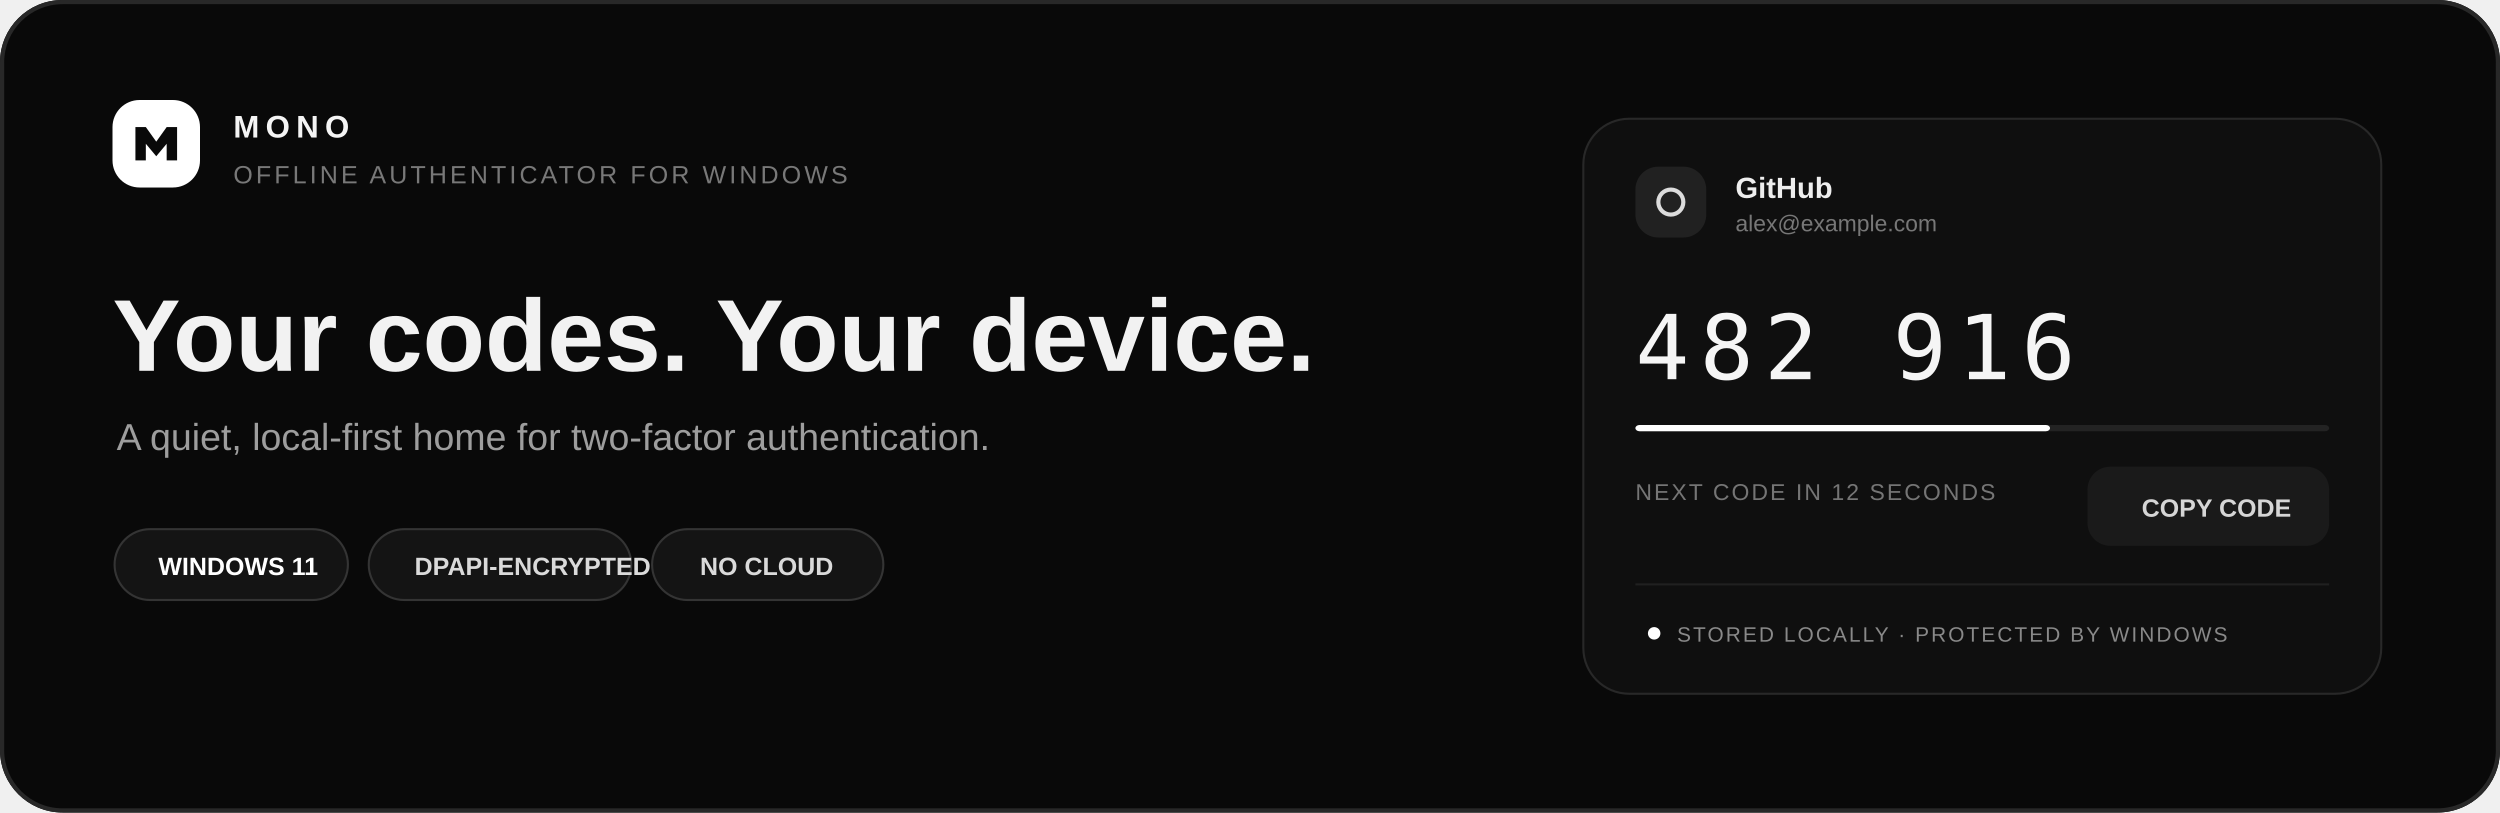
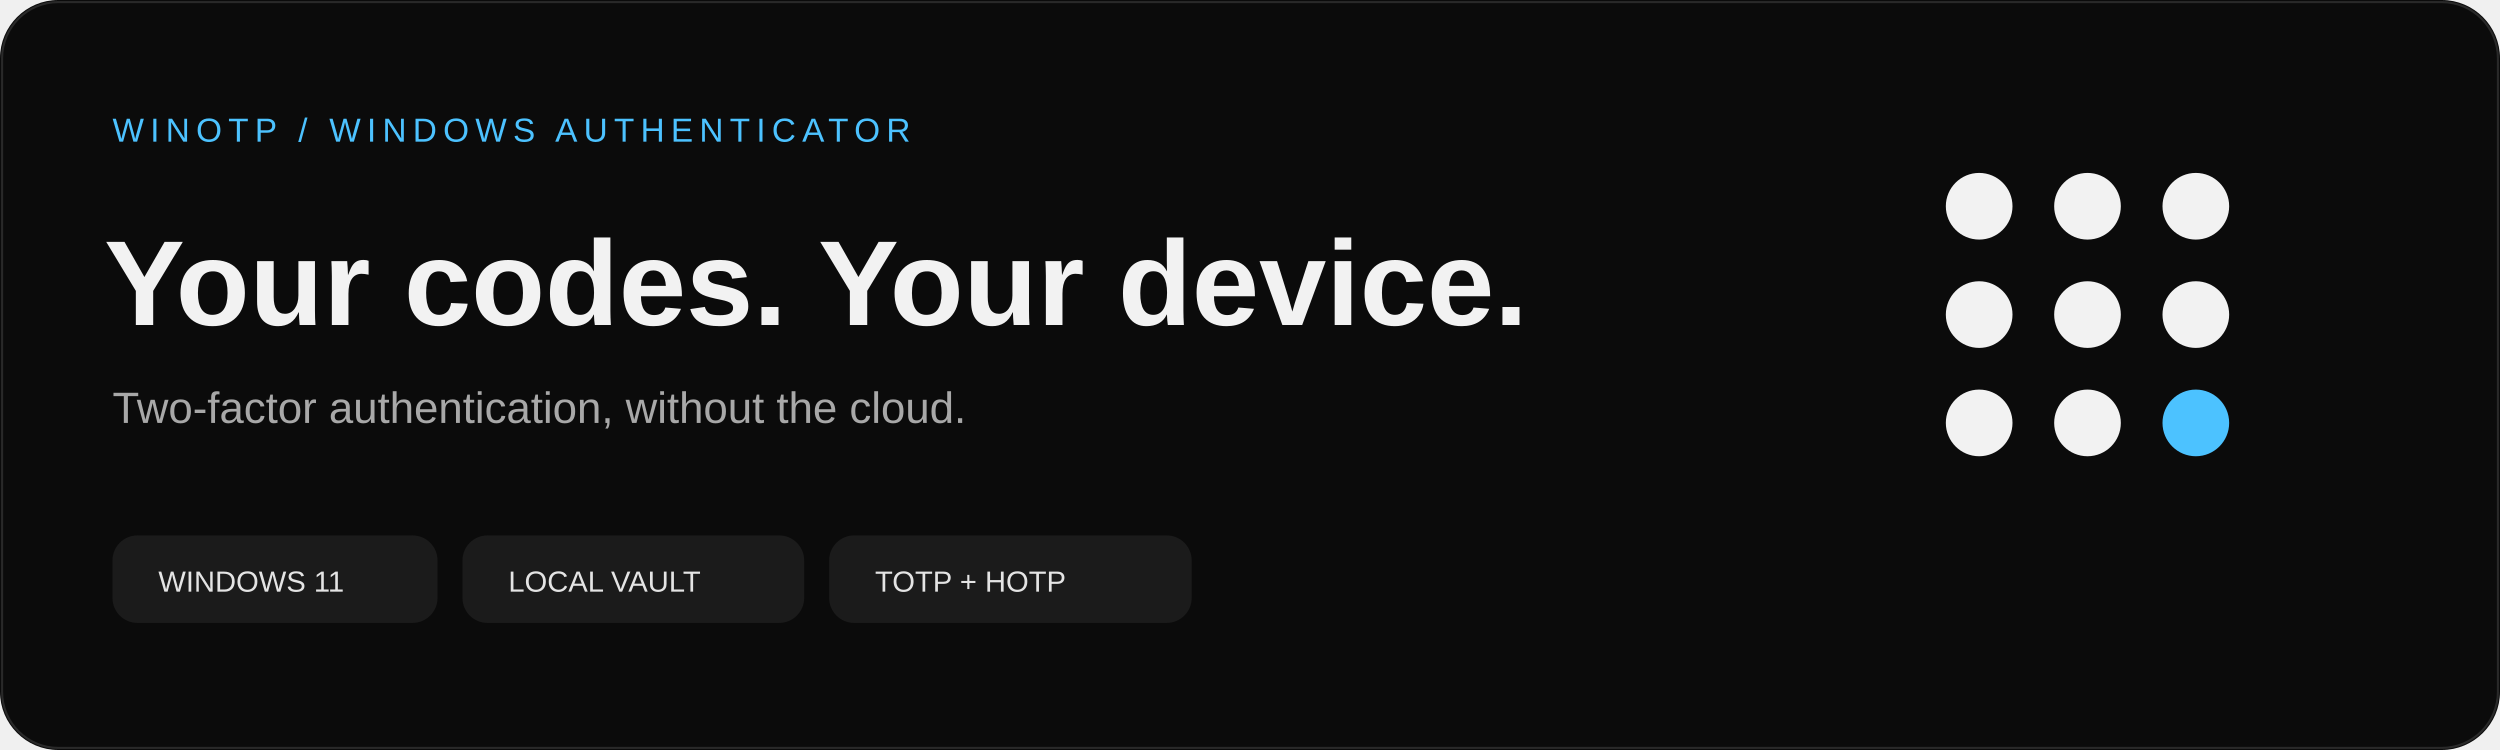
- <svg xmlns="http://www.w3.org/2000/svg" width="1200" height="390" viewBox="0 0 1200 390" fill="none">
-   <rect width="1200" height="390" rx="30" fill="#090909" />
-   <rect x="1" y="1" width="1198" height="388" rx="29" stroke="#282828" stroke-width="2" />
-   <rect x="54" y="48" width="42" height="42" rx="13" fill="#FFFFFF" />
-   <path d="M65 77V61h5l5 7 5-7h5v16h-5v-8l-5 6-5-6v8z" fill="#090909" />
-   <text x="112" y="66" fill="#F4F4F4" font-family="Segoe UI,Arial,sans-serif" font-size="15" font-weight="700" letter-spacing="3">MONO</text>
-   <text x="112" y="88" fill="#787878" font-family="Segoe UI,Arial,sans-serif" font-size="12" letter-spacing="1.5">OFFLINE AUTHENTICATOR FOR WINDOWS</text>
-   <text x="54" y="178" fill="#F2F2F2" font-family="Segoe UI,Arial,sans-serif" font-size="49" font-weight="650">Your codes. Your device.</text>
-   <text x="56" y="216" fill="#9D9D9D" font-family="Segoe UI,Arial,sans-serif" font-size="18">A quiet, local-first home for two-factor authentication.</text>
-   <g font-family="Segoe UI,Arial,sans-serif" font-size="12" font-weight="600">
-     <rect x="55" y="254" width="112" height="34" rx="17" fill="#141414" stroke="#343434" />
-     <text x="76" y="276" fill="#FFFFFF">WINDOWS 11</text>
-     <rect x="177" y="254" width="126" height="34" rx="17" fill="#141414" stroke="#343434" />
-     <text x="199" y="276" fill="#DADADA">DPAPI-ENCRYPTED</text>
-     <rect x="313" y="254" width="111" height="34" rx="17" fill="#141414" stroke="#343434" />
-     <text x="336" y="276" fill="#DADADA">NO CLOUD</text>
+ <svg xmlns="http://www.w3.org/2000/svg" width="1200" height="360" viewBox="0 0 1200 360">
+   <rect width="1200" height="360" rx="28" fill="#0B0B0B" />
+   <rect x="1" y="1" width="1198" height="358" rx="27" fill="none" stroke="#292929" />
+   <g transform="translate(950 99)" fill="#F2F2F2">
+     <circle cx="0" cy="0" r="16" />
+     <circle cx="52" cy="0" r="16" />
+     <circle cx="104" cy="0" r="16" />
+     <circle cx="0" cy="52" r="16" />
+     <circle cx="52" cy="52" r="16" />
+     <circle cx="104" cy="52" r="16" />
+     <circle cx="0" cy="104" r="16" />
+     <circle cx="52" cy="104" r="16" />
+     <circle cx="104" cy="104" r="16" fill="#4CC2FF" />
  </g>
-   <rect x="760" y="57" width="383" height="276" rx="22" fill="#0F0F0F" stroke="#282828" />
-   <rect x="785" y="80" width="34" height="34" rx="11" fill="#212121" />
-   <circle cx="802" cy="97" r="6" stroke="#DCDCDC" stroke-width="2" />
-   <text x="833" y="95" fill="#EEEEEE" font-family="Segoe UI,Arial,sans-serif" font-size="14" font-weight="600">GitHub</text>
-   <text x="833" y="111" fill="#777777" font-family="Segoe UI,Arial,sans-serif" font-size="11">alex@example.com</text>
-   <text x="785" y="182" fill="#F5F5F5" font-family="JetBrains Mono,Cascadia Mono,monospace" font-size="43" letter-spacing="5">482 916</text>
-   <rect x="785" y="204" width="333" height="3" rx="2" fill="#232323" />
-   <rect x="785" y="204" width="199" height="3" rx="2" fill="#FFFFFF" />
-   <text x="785" y="240" fill="#757575" font-family="Segoe UI,Arial,sans-serif" font-size="11" letter-spacing="1">NEXT CODE IN 12 SECONDS</text>
-   <rect x="1002" y="224" width="116" height="38" rx="11" fill="#1A1A1A" />
-   <text x="1028" y="248" fill="#D6D6D6" font-family="Segoe UI,Arial,sans-serif" font-size="12" font-weight="600">COPY CODE</text>
-   <rect x="785" y="280" width="333" height="1" fill="#202020" />
-   <circle cx="794" cy="304" r="3" fill="#FFFFFF" />
-   <text x="805" y="308" fill="#898989" font-family="Segoe UI,Arial,sans-serif" font-size="10" letter-spacing="1">STORED LOCALLY · PROTECTED BY WINDOWS</text>
+   <g font-family="Segoe UI,Arial,sans-serif">
+     <text x="54" y="68" font-size="16" letter-spacing="3" fill="#4CC2FF">WINOTP / WINDOWS AUTHENTICATOR</text>
+     <text x="50" y="156" font-size="58" font-weight="600" fill="#F2F2F2">Your codes. Your device.</text>
+     <text x="54" y="203" font-size="21" fill="#A8A8A8">Two-factor authentication, without the cloud.</text>
+     <g font-size="14" fill="#E4E4E4">
+       <rect x="54" y="257" width="156" height="42" rx="12" fill="#1B1B1B" />
+       <text x="76" y="284">WINDOWS 11</text>
+       <rect x="222" y="257" width="164" height="42" rx="12" fill="#1B1B1B" />
+       <text x="244" y="284">LOCAL VAULT</text>
+       <rect x="398" y="257" width="174" height="42" rx="12" fill="#1B1B1B" />
+       <text x="420" y="284">TOTP + HOTP</text>
+     </g>
+   </g>
</svg>
